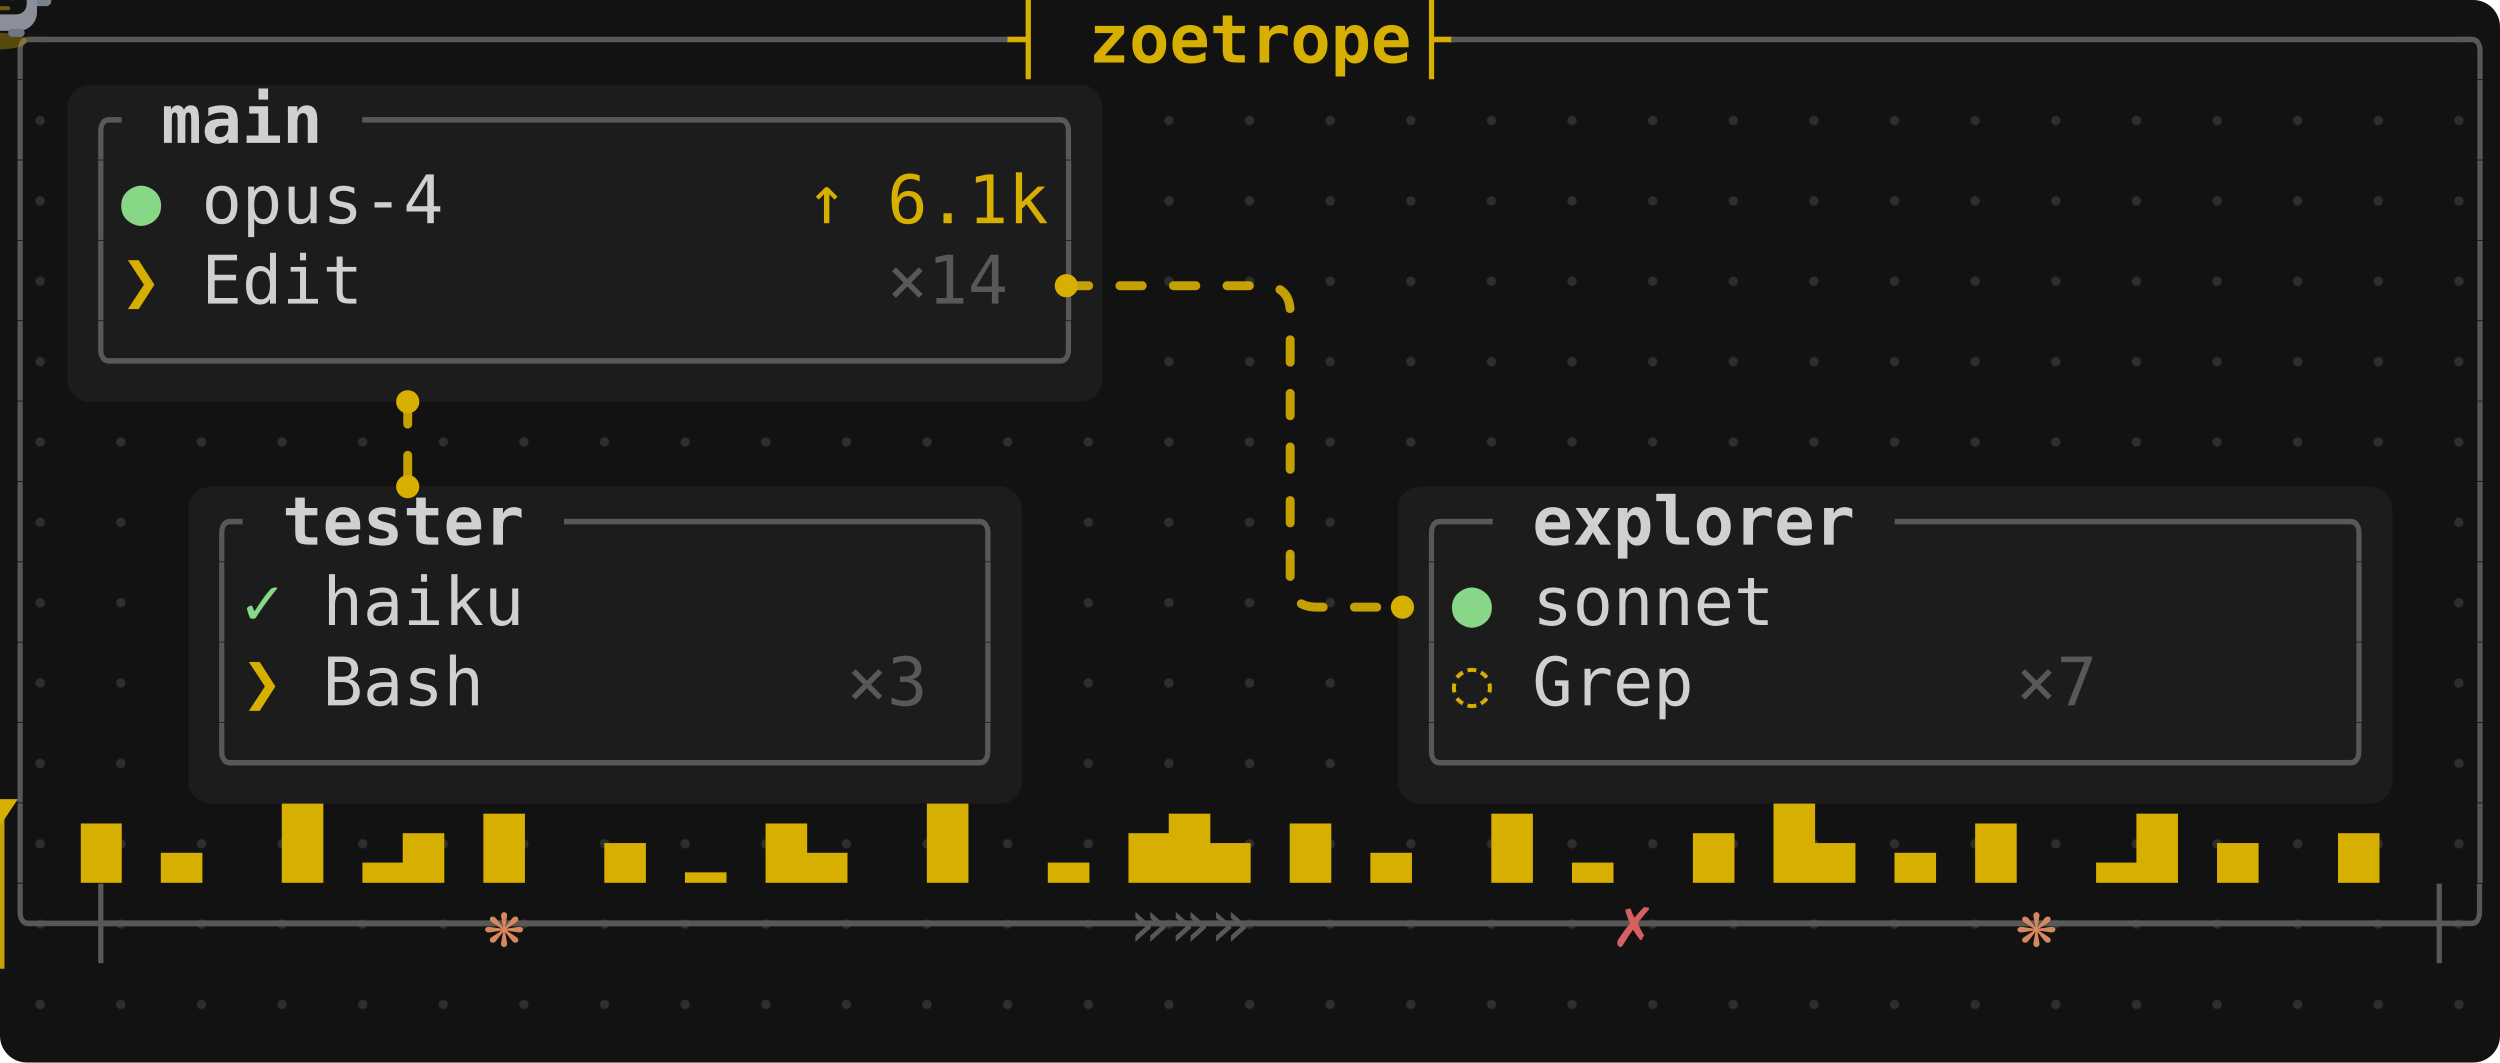
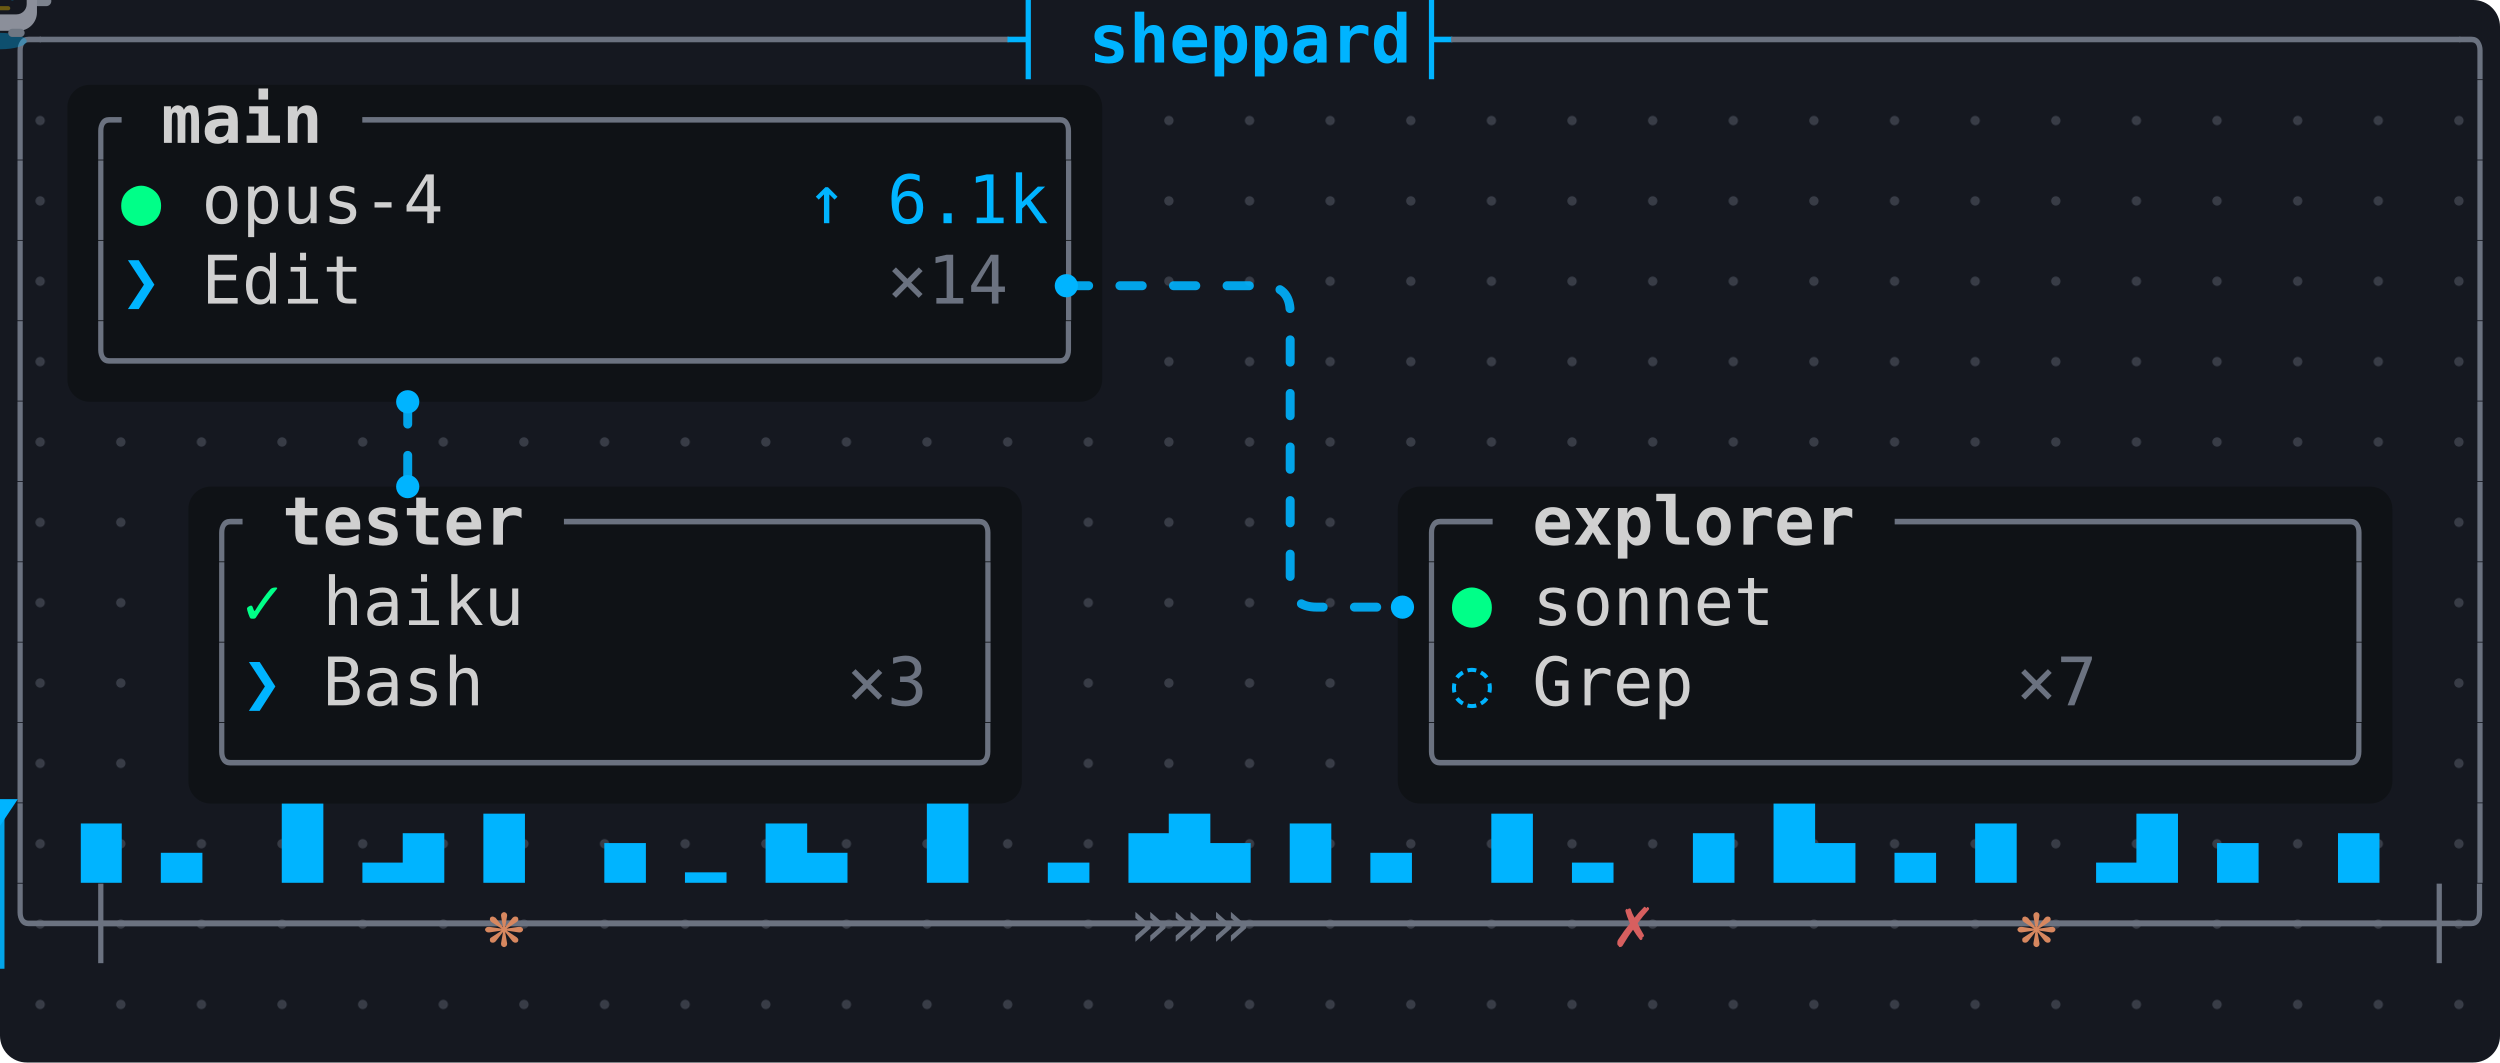
<svg xmlns="http://www.w3.org/2000/svg" viewBox="0 0 560 238">
  <defs>
    <pattern id="dots" width="18.06" height="18" patternUnits="userSpaceOnUse">
-       <circle cx="9" cy="9" r="1.05" fill="#585858" />
+       <circle cx="9" cy="9" r="1.05" fill="#6b7280" />
    </pattern>
  </defs>
-   <rect width="560" height="238" rx="6" fill="#121212" />
+   <rect width="560" height="238" rx="6" fill="#151820" />
  <rect x="6" y="18" width="548" height="212" fill="url(#dots)" opacity="0.4" />
-   <rect x="15.1" y="19" width="231.8" height="71" rx="5" fill="#1c1c1c" />
-   <rect x="42.2" y="109" width="186.7" height="71" rx="5" fill="#1c1c1c" />
-   <rect x="313.1" y="109" width="222.8" height="71" rx="5" fill="#1c1c1c" />
-   <text x="0.0" y="14" font-family="DejaVu Sans Mono, monospace" font-size="15" fill="#585858" xml:space="preserve">╭</text>
-   <text x="9.03" y="14" font-family="DejaVu Sans Mono, monospace" font-size="15" fill="#585858" xml:space="preserve">────────────────────────</text>
-   <text x="225.82" y="14" font-family="DejaVu Sans Mono, monospace" font-size="15" fill="#d7af00" font-weight="bold" xml:space="preserve">┤ </text>
-   <text x="243.89" y="14" font-family="DejaVu Sans Mono, monospace" font-size="15" fill="#d7af00" font-weight="bold" xml:space="preserve">zoetrope</text>
-   <text x="307.12" y="14" font-family="DejaVu Sans Mono, monospace" font-size="15" fill="#d7af00" font-weight="bold" xml:space="preserve"> ├</text>
-   <text x="325.19" y="14" font-family="DejaVu Sans Mono, monospace" font-size="15" fill="#585858" xml:space="preserve">─────────────────────────</text>
-   <text x="551.01" y="14" font-family="DejaVu Sans Mono, monospace" font-size="15" fill="#585858" xml:space="preserve">╮</text>
-   <text x="0.0" y="32" font-family="DejaVu Sans Mono, monospace" font-size="15" fill="#585858" xml:space="preserve">│</text>
-   <text x="551.01" y="32" font-family="DejaVu Sans Mono, monospace" font-size="15" fill="#585858" xml:space="preserve">│</text>
-   <text x="0.0" y="50" font-family="DejaVu Sans Mono, monospace" font-size="15" fill="#585858" xml:space="preserve">│</text>
-   <text x="551.01" y="50" font-family="DejaVu Sans Mono, monospace" font-size="15" fill="#585858" xml:space="preserve">│</text>
-   <text x="0.0" y="68" font-family="DejaVu Sans Mono, monospace" font-size="15" fill="#585858" xml:space="preserve">│</text>
-   <text x="551.01" y="68" font-family="DejaVu Sans Mono, monospace" font-size="15" fill="#585858" xml:space="preserve">│</text>
-   <text x="0.0" y="86" font-family="DejaVu Sans Mono, monospace" font-size="15" fill="#585858" xml:space="preserve">│</text>
-   <text x="551.01" y="86" font-family="DejaVu Sans Mono, monospace" font-size="15" fill="#585858" xml:space="preserve">│</text>
-   <text x="0.0" y="104" font-family="DejaVu Sans Mono, monospace" font-size="15" fill="#585858" xml:space="preserve">│</text>
-   <text x="551.01" y="104" font-family="DejaVu Sans Mono, monospace" font-size="15" fill="#585858" xml:space="preserve">│</text>
-   <text x="0.0" y="122" font-family="DejaVu Sans Mono, monospace" font-size="15" fill="#585858" xml:space="preserve">│</text>
-   <text x="551.01" y="122" font-family="DejaVu Sans Mono, monospace" font-size="15" fill="#585858" xml:space="preserve">│</text>
-   <text x="0.0" y="140" font-family="DejaVu Sans Mono, monospace" font-size="15" fill="#585858" xml:space="preserve">│</text>
-   <text x="551.01" y="140" font-family="DejaVu Sans Mono, monospace" font-size="15" fill="#585858" xml:space="preserve">│</text>
-   <text x="0.0" y="158" font-family="DejaVu Sans Mono, monospace" font-size="15" fill="#585858" xml:space="preserve">│</text>
-   <text x="551.01" y="158" font-family="DejaVu Sans Mono, monospace" font-size="15" fill="#585858" xml:space="preserve">│</text>
-   <text x="0.0" y="176" font-family="DejaVu Sans Mono, monospace" font-size="15" fill="#585858" xml:space="preserve">│</text>
-   <text x="551.01" y="176" font-family="DejaVu Sans Mono, monospace" font-size="15" fill="#585858" xml:space="preserve">│</text>
-   <text x="0.0" y="194" font-family="DejaVu Sans Mono, monospace" font-size="15" fill="#585858" xml:space="preserve">│</text>
-   <text x="551.01" y="194" font-family="DejaVu Sans Mono, monospace" font-size="15" fill="#585858" xml:space="preserve">│</text>
-   <text x="0.0" y="212" font-family="DejaVu Sans Mono, monospace" font-size="15" fill="#585858" xml:space="preserve">╰────────────────────────────────────────────────────────────╯</text>
-   <text x="18.07" y="32" font-family="DejaVu Sans Mono, monospace" font-size="15" fill="#585858" xml:space="preserve">╭ </text>
+   <rect x="15.1" y="19" width="231.8" height="71" rx="5" fill="#0f1216" />
+   <rect x="42.2" y="109" width="186.7" height="71" rx="5" fill="#0f1216" />
+   <rect x="313.1" y="109" width="222.8" height="71" rx="5" fill="#0f1216" />
+   <text x="0.0" y="14" font-family="DejaVu Sans Mono, monospace" font-size="15" fill="#6b7280" xml:space="preserve">╭</text>
+   <text x="9.03" y="14" font-family="DejaVu Sans Mono, monospace" font-size="15" fill="#6b7280" xml:space="preserve">────────────────────────</text>
+   <text x="225.82" y="14" font-family="DejaVu Sans Mono, monospace" font-size="15" fill="#00b4ff" font-weight="bold" xml:space="preserve">┤ </text>
+   <text x="243.89" y="14" font-family="DejaVu Sans Mono, monospace" font-size="15" fill="#00b4ff" font-weight="bold" xml:space="preserve">sheppard</text>
+   <text x="307.12" y="14" font-family="DejaVu Sans Mono, monospace" font-size="15" fill="#00b4ff" font-weight="bold" xml:space="preserve"> ├</text>
+   <text x="325.19" y="14" font-family="DejaVu Sans Mono, monospace" font-size="15" fill="#6b7280" xml:space="preserve">─────────────────────────</text>
+   <text x="551.01" y="14" font-family="DejaVu Sans Mono, monospace" font-size="15" fill="#6b7280" xml:space="preserve">╮</text>
+   <text x="0.0" y="32" font-family="DejaVu Sans Mono, monospace" font-size="15" fill="#6b7280" xml:space="preserve">│</text>
+   <text x="551.01" y="32" font-family="DejaVu Sans Mono, monospace" font-size="15" fill="#6b7280" xml:space="preserve">│</text>
+   <text x="0.0" y="50" font-family="DejaVu Sans Mono, monospace" font-size="15" fill="#6b7280" xml:space="preserve">│</text>
+   <text x="551.01" y="50" font-family="DejaVu Sans Mono, monospace" font-size="15" fill="#6b7280" xml:space="preserve">│</text>
+   <text x="0.0" y="68" font-family="DejaVu Sans Mono, monospace" font-size="15" fill="#6b7280" xml:space="preserve">│</text>
+   <text x="551.01" y="68" font-family="DejaVu Sans Mono, monospace" font-size="15" fill="#6b7280" xml:space="preserve">│</text>
+   <text x="0.0" y="86" font-family="DejaVu Sans Mono, monospace" font-size="15" fill="#6b7280" xml:space="preserve">│</text>
+   <text x="551.01" y="86" font-family="DejaVu Sans Mono, monospace" font-size="15" fill="#6b7280" xml:space="preserve">│</text>
+   <text x="0.0" y="104" font-family="DejaVu Sans Mono, monospace" font-size="15" fill="#6b7280" xml:space="preserve">│</text>
+   <text x="551.01" y="104" font-family="DejaVu Sans Mono, monospace" font-size="15" fill="#6b7280" xml:space="preserve">│</text>
+   <text x="0.0" y="122" font-family="DejaVu Sans Mono, monospace" font-size="15" fill="#6b7280" xml:space="preserve">│</text>
+   <text x="551.01" y="122" font-family="DejaVu Sans Mono, monospace" font-size="15" fill="#6b7280" xml:space="preserve">│</text>
+   <text x="0.0" y="140" font-family="DejaVu Sans Mono, monospace" font-size="15" fill="#6b7280" xml:space="preserve">│</text>
+   <text x="551.01" y="140" font-family="DejaVu Sans Mono, monospace" font-size="15" fill="#6b7280" xml:space="preserve">│</text>
+   <text x="0.0" y="158" font-family="DejaVu Sans Mono, monospace" font-size="15" fill="#6b7280" xml:space="preserve">│</text>
+   <text x="551.01" y="158" font-family="DejaVu Sans Mono, monospace" font-size="15" fill="#6b7280" xml:space="preserve">│</text>
+   <text x="0.0" y="176" font-family="DejaVu Sans Mono, monospace" font-size="15" fill="#6b7280" xml:space="preserve">│</text>
+   <text x="551.01" y="176" font-family="DejaVu Sans Mono, monospace" font-size="15" fill="#6b7280" xml:space="preserve">│</text>
+   <text x="0.0" y="194" font-family="DejaVu Sans Mono, monospace" font-size="15" fill="#6b7280" xml:space="preserve">│</text>
+   <text x="551.01" y="194" font-family="DejaVu Sans Mono, monospace" font-size="15" fill="#6b7280" xml:space="preserve">│</text>
+   <text x="0.0" y="212" font-family="DejaVu Sans Mono, monospace" font-size="15" fill="#6b7280" xml:space="preserve">╰────────────────────────────────────────────────────────────╯</text>
+   <text x="18.07" y="32" font-family="DejaVu Sans Mono, monospace" font-size="15" fill="#6b7280" xml:space="preserve">╭ </text>
  <text x="36.13" y="32" font-family="DejaVu Sans Mono, monospace" font-size="15" fill="#d0d0d0" font-weight="bold" xml:space="preserve">main</text>
-   <text x="72.26" y="32" font-family="DejaVu Sans Mono, monospace" font-size="15" fill="#585858" xml:space="preserve"> ─────────────────╮</text>
-   <text x="18.07" y="50" font-family="DejaVu Sans Mono, monospace" font-size="15" fill="#585858" xml:space="preserve">│</text>
-   <text x="234.86" y="50" font-family="DejaVu Sans Mono, monospace" font-size="15" fill="#585858" xml:space="preserve">│</text>
-   <text x="27.1" y="50" font-family="DejaVu Sans Mono, monospace" font-size="15" fill="#87d787" xml:space="preserve">●</text>
+   <text x="72.26" y="32" font-family="DejaVu Sans Mono, monospace" font-size="15" fill="#6b7280" xml:space="preserve"> ─────────────────╮</text>
+   <text x="18.07" y="50" font-family="DejaVu Sans Mono, monospace" font-size="15" fill="#6b7280" xml:space="preserve">│</text>
+   <text x="234.86" y="50" font-family="DejaVu Sans Mono, monospace" font-size="15" fill="#6b7280" xml:space="preserve">│</text>
+   <text x="27.1" y="50" font-family="DejaVu Sans Mono, monospace" font-size="15" fill="#00ff88" xml:space="preserve">●</text>
  <text x="45.16" y="50" font-family="DejaVu Sans Mono, monospace" font-size="15" fill="#d0d0d0" xml:space="preserve">opus-4</text>
-   <text x="180.66" y="50" font-family="DejaVu Sans Mono, monospace" font-size="15" fill="#d7af00" xml:space="preserve">↑</text>
-   <text x="18.07" y="68" font-family="DejaVu Sans Mono, monospace" font-size="15" fill="#585858" xml:space="preserve">│</text>
-   <text x="234.86" y="68" font-family="DejaVu Sans Mono, monospace" font-size="15" fill="#585858" xml:space="preserve">│</text>
-   <text x="27.1" y="68" font-family="DejaVu Sans Mono, monospace" font-size="15" fill="#d7af00" xml:space="preserve">❯</text>
+   <text x="180.66" y="50" font-family="DejaVu Sans Mono, monospace" font-size="15" fill="#00b4ff" xml:space="preserve">↑</text>
+   <text x="18.07" y="68" font-family="DejaVu Sans Mono, monospace" font-size="15" fill="#6b7280" xml:space="preserve">│</text>
+   <text x="234.86" y="68" font-family="DejaVu Sans Mono, monospace" font-size="15" fill="#6b7280" xml:space="preserve">│</text>
+   <text x="27.1" y="68" font-family="DejaVu Sans Mono, monospace" font-size="15" fill="#00b4ff" xml:space="preserve">❯</text>
  <text x="45.16" y="68" font-family="DejaVu Sans Mono, monospace" font-size="15" fill="#d0d0d0" xml:space="preserve">Edit</text>
-   <text x="198.73" y="68" font-family="DejaVu Sans Mono, monospace" font-size="15" fill="#585858" xml:space="preserve">×14</text>
-   <text x="18.07" y="86" font-family="DejaVu Sans Mono, monospace" font-size="15" fill="#585858" xml:space="preserve">╰───────────────────────╯</text>
-   <text x="45.16" y="122" font-family="DejaVu Sans Mono, monospace" font-size="15" fill="#585858" xml:space="preserve">╭ </text>
+   <text x="198.73" y="68" font-family="DejaVu Sans Mono, monospace" font-size="15" fill="#6b7280" xml:space="preserve">×14</text>
+   <text x="18.07" y="86" font-family="DejaVu Sans Mono, monospace" font-size="15" fill="#6b7280" xml:space="preserve">╰───────────────────────╯</text>
+   <text x="45.16" y="122" font-family="DejaVu Sans Mono, monospace" font-size="15" fill="#6b7280" xml:space="preserve">╭ </text>
  <text x="63.23" y="122" font-family="DejaVu Sans Mono, monospace" font-size="15" fill="#d0d0d0" font-weight="bold" xml:space="preserve">tester</text>
-   <text x="117.43" y="122" font-family="DejaVu Sans Mono, monospace" font-size="15" fill="#585858" xml:space="preserve"> ──────────╮</text>
-   <text x="45.16" y="140" font-family="DejaVu Sans Mono, monospace" font-size="15" fill="#585858" xml:space="preserve">│</text>
-   <text x="216.79" y="140" font-family="DejaVu Sans Mono, monospace" font-size="15" fill="#585858" xml:space="preserve">│</text>
-   <text x="54.2" y="140" font-family="DejaVu Sans Mono, monospace" font-size="15" fill="#87d787" xml:space="preserve">✓</text>
+   <text x="117.43" y="122" font-family="DejaVu Sans Mono, monospace" font-size="15" fill="#6b7280" xml:space="preserve"> ──────────╮</text>
+   <text x="45.16" y="140" font-family="DejaVu Sans Mono, monospace" font-size="15" fill="#6b7280" xml:space="preserve">│</text>
+   <text x="216.79" y="140" font-family="DejaVu Sans Mono, monospace" font-size="15" fill="#6b7280" xml:space="preserve">│</text>
+   <text x="54.2" y="140" font-family="DejaVu Sans Mono, monospace" font-size="15" fill="#00ff88" xml:space="preserve">✓</text>
  <text x="72.26" y="140" font-family="DejaVu Sans Mono, monospace" font-size="15" fill="#d0d0d0" xml:space="preserve">haiku</text>
-   <text x="45.16" y="158" font-family="DejaVu Sans Mono, monospace" font-size="15" fill="#585858" xml:space="preserve">│</text>
-   <text x="216.79" y="158" font-family="DejaVu Sans Mono, monospace" font-size="15" fill="#585858" xml:space="preserve">│</text>
-   <text x="54.2" y="158" font-family="DejaVu Sans Mono, monospace" font-size="15" fill="#d7af00" xml:space="preserve">❯</text>
+   <text x="45.16" y="158" font-family="DejaVu Sans Mono, monospace" font-size="15" fill="#6b7280" xml:space="preserve">│</text>
+   <text x="216.79" y="158" font-family="DejaVu Sans Mono, monospace" font-size="15" fill="#6b7280" xml:space="preserve">│</text>
+   <text x="54.2" y="158" font-family="DejaVu Sans Mono, monospace" font-size="15" fill="#00b4ff" xml:space="preserve">❯</text>
  <text x="72.26" y="158" font-family="DejaVu Sans Mono, monospace" font-size="15" fill="#d0d0d0" xml:space="preserve">Bash</text>
-   <text x="189.69" y="158" font-family="DejaVu Sans Mono, monospace" font-size="15" fill="#585858" xml:space="preserve">×3</text>
-   <text x="45.16" y="176" font-family="DejaVu Sans Mono, monospace" font-size="15" fill="#585858" xml:space="preserve">╰──────────────────╯</text>
-   <text x="316.15" y="122" font-family="DejaVu Sans Mono, monospace" font-size="15" fill="#585858" xml:space="preserve">╭─ </text>
+   <text x="189.69" y="158" font-family="DejaVu Sans Mono, monospace" font-size="15" fill="#6b7280" xml:space="preserve">×3</text>
+   <text x="45.16" y="176" font-family="DejaVu Sans Mono, monospace" font-size="15" fill="#6b7280" xml:space="preserve">╰──────────────────╯</text>
+   <text x="316.15" y="122" font-family="DejaVu Sans Mono, monospace" font-size="15" fill="#6b7280" xml:space="preserve">╭─ </text>
  <text x="343.25" y="122" font-family="DejaVu Sans Mono, monospace" font-size="15" fill="#d0d0d0" font-weight="bold" xml:space="preserve">explorer</text>
-   <text x="415.52" y="122" font-family="DejaVu Sans Mono, monospace" font-size="15" fill="#585858" xml:space="preserve"> ───────────╮</text>
-   <text x="316.15" y="140" font-family="DejaVu Sans Mono, monospace" font-size="15" fill="#585858" xml:space="preserve">│</text>
-   <text x="523.91" y="140" font-family="DejaVu Sans Mono, monospace" font-size="15" fill="#585858" xml:space="preserve">│</text>
-   <text x="325.19" y="140" font-family="DejaVu Sans Mono, monospace" font-size="15" fill="#87d787" xml:space="preserve">●</text>
+   <text x="415.52" y="122" font-family="DejaVu Sans Mono, monospace" font-size="15" fill="#6b7280" xml:space="preserve"> ───────────╮</text>
+   <text x="316.15" y="140" font-family="DejaVu Sans Mono, monospace" font-size="15" fill="#6b7280" xml:space="preserve">│</text>
+   <text x="523.91" y="140" font-family="DejaVu Sans Mono, monospace" font-size="15" fill="#6b7280" xml:space="preserve">│</text>
+   <text x="325.19" y="140" font-family="DejaVu Sans Mono, monospace" font-size="15" fill="#00ff88" xml:space="preserve">●</text>
  <text x="343.25" y="140" font-family="DejaVu Sans Mono, monospace" font-size="15" fill="#d0d0d0" xml:space="preserve">sonnet</text>
-   <text x="316.15" y="158" font-family="DejaVu Sans Mono, monospace" font-size="15" fill="#585858" xml:space="preserve">│</text>
-   <text x="523.91" y="158" font-family="DejaVu Sans Mono, monospace" font-size="15" fill="#585858" xml:space="preserve">│</text>
+   <text x="316.15" y="158" font-family="DejaVu Sans Mono, monospace" font-size="15" fill="#6b7280" xml:space="preserve">│</text>
+   <text x="523.91" y="158" font-family="DejaVu Sans Mono, monospace" font-size="15" fill="#6b7280" xml:space="preserve">│</text>
  <text x="343.25" y="158" font-family="DejaVu Sans Mono, monospace" font-size="15" fill="#d0d0d0" xml:space="preserve">Grep</text>
-   <text x="316.15" y="176" font-family="DejaVu Sans Mono, monospace" font-size="15" fill="#585858" xml:space="preserve">╰──────────────────────╯</text>
-   <circle cx="238.86" cy="64" r="2.6" fill="#d7af00" />
-   <circle cx="91.33" cy="90" r="2.6" fill="#d7af00" />
-   <circle cx="91.33" cy="109" r="2.6" fill="#d7af00" />
-   <circle cx="314.15" cy="136" r="2.6" fill="#d7af00" />
-   <text x="198.73" y="50" font-family="DejaVu Sans Mono, monospace" font-size="15" fill="#d7af00" opacity="1" xml:space="preserve">6.1k<animate attributeName="opacity" values="1;0;0" keyTimes="0;0.333;0.667" calcMode="discrete" dur="2.7s" repeatCount="indefinite" />
+   <text x="316.15" y="176" font-family="DejaVu Sans Mono, monospace" font-size="15" fill="#6b7280" xml:space="preserve">╰──────────────────────╯</text>
+   <circle cx="238.86" cy="64" r="2.6" fill="#00b4ff" />
+   <circle cx="91.33" cy="90" r="2.6" fill="#00b4ff" />
+   <circle cx="91.33" cy="109" r="2.6" fill="#00b4ff" />
+   <circle cx="314.15" cy="136" r="2.6" fill="#00b4ff" />
+   <text x="198.73" y="50" font-family="DejaVu Sans Mono, monospace" font-size="15" fill="#00b4ff" opacity="1" xml:space="preserve">6.1k<animate attributeName="opacity" values="1;0;0" keyTimes="0;0.333;0.667" calcMode="discrete" dur="2.7s" repeatCount="indefinite" />
  </text>
-   <text x="198.73" y="50" font-family="DejaVu Sans Mono, monospace" font-size="15" fill="#d7af00" opacity="0" xml:space="preserve">6.4k<animate attributeName="opacity" values="0;1;0" keyTimes="0;0.333;0.667" calcMode="discrete" dur="2.7s" repeatCount="indefinite" />
+   <text x="198.73" y="50" font-family="DejaVu Sans Mono, monospace" font-size="15" fill="#00b4ff" opacity="0" xml:space="preserve">6.4k<animate attributeName="opacity" values="0;1;0" keyTimes="0;0.333;0.667" calcMode="discrete" dur="2.7s" repeatCount="indefinite" />
  </text>
-   <text x="198.73" y="50" font-family="DejaVu Sans Mono, monospace" font-size="15" fill="#d7af00" opacity="0" xml:space="preserve">6.7k<animate attributeName="opacity" values="0;0;1" keyTimes="0;0.333;0.667" calcMode="discrete" dur="2.7s" repeatCount="indefinite" />
+   <text x="198.73" y="50" font-family="DejaVu Sans Mono, monospace" font-size="15" fill="#00b4ff" opacity="0" xml:space="preserve">6.7k<animate attributeName="opacity" values="0;0;1" keyTimes="0;0.333;0.667" calcMode="discrete" dur="2.7s" repeatCount="indefinite" />
  </text>
-   <circle cx="31.1" cy="46" r="3.0" fill="#87d787">
+   <circle cx="31.1" cy="46" r="3.0" fill="#00ff88">
    <animate attributeName="opacity" values="1;0.3;1" dur="1.5s" repeatCount="indefinite" />
    <animate attributeName="r" values="3.0;4.2;3.0" dur="1.5s" repeatCount="indefinite" />
  </circle>
-   <circle cx="329.19" cy="136" r="3.0" fill="#87d787">
+   <circle cx="329.19" cy="136" r="3.0" fill="#00ff88">
    <animate attributeName="opacity" values="1;0.3;1" dur="1.1s" repeatCount="indefinite" />
    <animate attributeName="r" values="3.0;4.2;3.0" dur="1.1s" repeatCount="indefinite" />
  </circle>
-   <text x="325.19" y="158" font-family="DejaVu Sans Mono, monospace" font-size="15" fill="#d7af00" xml:space="preserve">◌<animate attributeName="opacity" values="1;1;0" keyTimes="0;0.55;0.6" dur="3.2s" repeatCount="indefinite" />
+   <text x="325.19" y="158" font-family="DejaVu Sans Mono, monospace" font-size="15" fill="#00b4ff" xml:space="preserve">◌<animate attributeName="opacity" values="1;1;0" keyTimes="0;0.55;0.6" dur="3.2s" repeatCount="indefinite" />
  </text>
-   <text x="325.19" y="158" font-family="DejaVu Sans Mono, monospace" font-size="15" fill="#87d787" opacity="0" xml:space="preserve">✓<animate attributeName="opacity" values="0;0;1;1;0" keyTimes="0;0.55;0.6;0.95;1" dur="3.2s" repeatCount="indefinite" />
+   <text x="325.19" y="158" font-family="DejaVu Sans Mono, monospace" font-size="15" fill="#00ff88" opacity="0" xml:space="preserve">✓<animate attributeName="opacity" values="0;0;1;1;0" keyTimes="0;0.55;0.6;0.95;1" dur="3.2s" repeatCount="indefinite" />
  </text>
-   <text x="451.65" y="158" font-family="DejaVu Sans Mono, monospace" font-size="15" fill="#585858" xml:space="preserve">×7<animate attributeName="opacity" values="1;1;0;0" keyTimes="0;0.58;0.62;1" dur="3.2s" repeatCount="indefinite" />
+   <text x="451.65" y="158" font-family="DejaVu Sans Mono, monospace" font-size="15" fill="#6b7280" xml:space="preserve">×7<animate attributeName="opacity" values="1;1;0;0" keyTimes="0;0.58;0.62;1" dur="3.2s" repeatCount="indefinite" />
  </text>
-   <text x="451.65" y="158" font-family="DejaVu Sans Mono, monospace" font-size="15" fill="#585858" opacity="0" xml:space="preserve">×8<animate attributeName="opacity" values="0;0;1;1" keyTimes="0;0.58;0.62;1" dur="3.2s" repeatCount="indefinite" />
+   <text x="451.65" y="158" font-family="DejaVu Sans Mono, monospace" font-size="15" fill="#6b7280" opacity="0" xml:space="preserve">×8<animate attributeName="opacity" values="0;0;1;1" keyTimes="0;0.58;0.62;1" dur="3.2s" repeatCount="indefinite" />
  </text>
-   <path d="M 238.86 64 L 283 64 Q 289 64 289 70 L 289 130 Q 289 136 295 136 L 314.15 136" fill="none" stroke="#d7af00" stroke-width="2" stroke-linecap="round" stroke-dasharray="5 7" opacity="0.9">
+   <path d="M 238.86 64 L 283 64 Q 289 64 289 70 L 289 130 Q 289 136 295 136 L 314.15 136" fill="none" stroke="#00b4ff" stroke-width="2" stroke-linecap="round" stroke-dasharray="5 7" opacity="0.9">
    <animate attributeName="stroke-dashoffset" values="0;-24" dur="0.9s" repeatCount="indefinite" />
  </path>
-   <path d="M 91.33 90 L 91.33 109" fill="none" stroke="#d7af00" stroke-width="2" stroke-linecap="round" stroke-dasharray="5 7" opacity="0.9">
+   <path d="M 91.33 90 L 91.33 109" fill="none" stroke="#00b4ff" stroke-width="2" stroke-linecap="round" stroke-dasharray="5 7" opacity="0.9">
    <animate attributeName="stroke-dashoffset" values="0;-24" dur="0.9s" repeatCount="indefinite" />
  </path>
  <g>
    <animateMotion path="M 238.86 64 L 283 64 Q 289 64 289 70 L 289 130 Q 289 136 295 136 L 314.15 136" dur="3.6s" repeatCount="indefinite" />
    <animate attributeName="opacity" values="0;1;1;1;0" keyTimes="0;0.1;0.5;0.9;1" dur="3.6s" repeatCount="indefinite" />
    <g>
      <animateTransform attributeName="transform" type="translate" values="0 0;0 -2;0 0;0 2;0 0" dur="0.7s" repeatCount="indefinite" />
      <g transform="scale(0.46)" stroke-linejoin="round">
-         <ellipse cx="0" cy="20" rx="13" ry="4" fill="#d7af00" opacity="0.35">
+         <ellipse cx="0" cy="20" rx="13" ry="4" fill="#00b4ff" opacity="0.35">
          <animate attributeName="opacity" values="0.35;0.12;0.35" dur="0.5s" repeatCount="indefinite" />
          <animate attributeName="rx" values="13;9;13" dur="0.5s" repeatCount="indefinite" />
        </ellipse>
        <line x1="0" y1="-20" x2="0" y2="-30" stroke="#9aa0ab" stroke-width="2.4" />
-         <circle cx="0" cy="-32" r="3.4" fill="#d7af00">
+         <circle cx="0" cy="-32" r="3.4" fill="#00b4ff">
          <animate attributeName="opacity" values="1;0.2;1" dur="0.6s" repeatCount="indefinite" />
        </circle>
        <g>
          <animateTransform attributeName="transform" type="rotate" values="-8 -17 2;8 -17 2;-8 -17 2" dur="0.7s" repeatCount="indefinite" />
          <rect x="-25" y="-2" width="9" height="5" rx="2.5" fill="#7c828d" />
        </g>
        <g>
          <animateTransform attributeName="transform" type="rotate" values="8 17 2;-8 17 2;8 17 2" dur="0.7s" repeatCount="indefinite" />
          <rect x="16" y="-2" width="9" height="5" rx="2.5" fill="#7c828d" />
        </g>
        <rect x="-18" y="-19" width="36" height="34" rx="9" fill="#8b8f9a" />
        <rect x="-18" y="-19" width="36" height="13" rx="9" fill="#a7abb5" />
-         <rect x="-13" y="-12" width="26" height="19" rx="5" fill="#121212" />
-         <circle cx="-6" cy="-3" r="3.1" fill="#d7af00">
+         <rect x="-13" y="-12" width="26" height="19" rx="5" fill="#151820" />
+         <circle cx="-6" cy="-3" r="3.1" fill="#00b4ff">
          <animate attributeName="opacity" values="1;0.4;1" dur="0.9s" repeatCount="indefinite" />
        </circle>
-         <circle cx="6" cy="-3" r="3.1" fill="#d7af00">
+         <circle cx="6" cy="-3" r="3.1" fill="#00b4ff">
          <animate attributeName="opacity" values="1;0.4;1" dur="0.9s" repeatCount="indefinite" />
        </circle>
        <rect x="-5" y="3" width="10" height="2" rx="1" fill="#6a5a12" />
        <rect x="-12" y="14" width="8" height="4" rx="2" fill="#6f7783" />
        <rect x="4" y="14" width="8" height="4" rx="2" fill="#6f7783" />
      </g>
    </g>
  </g>
  <clipPath id="spk">
    <rect x="18.1" y="180" width="514.9" height="18" />
  </clipPath>
  <g clip-path="url(#spk)">
-     <text x="18.1" y="194" font-family="DejaVu Sans Mono, monospace" font-size="15" fill="#d7af00" xml:space="preserve">▆ ▃  █ ▂▅ ▇  ▄ ▁ ▆▃  █  ▂ ▅▇▄ ▆ ▃  ▇ ▂  ▅ █▄ ▃ ▆  ▂▇ ▄  ▅ ▃ ▆ ▃  █ ▂▅ ▇  ▄ ▁ ▆▃  █  ▂ ▅▇▄ ▆ ▃  ▇ ▂  ▅ █▄ ▃ ▆  ▂▇ ▄  ▅ ▃ ▆ ▃  █ ▂▅ ▇  ▄ ▁ ▆▃  █  ▂ ▅▇▄ ▆ ▃  ▇ ▂  ▅ █▄ ▃ ▆  ▂▇ ▄  ▅ ▃<animateTransform attributeName="transform" type="translate" values="0 0;-541.8 0" dur="6s" repeatCount="indefinite" />
+     <text x="18.1" y="194" font-family="DejaVu Sans Mono, monospace" font-size="15" fill="#00b4ff" xml:space="preserve">▆ ▃  █ ▂▅ ▇  ▄ ▁ ▆▃  █  ▂ ▅▇▄ ▆ ▃  ▇ ▂  ▅ █▄ ▃ ▆  ▂▇ ▄  ▅ ▃ ▆ ▃  █ ▂▅ ▇  ▄ ▁ ▆▃  █  ▂ ▅▇▄ ▆ ▃  ▇ ▂  ▅ █▄ ▃ ▆  ▂▇ ▄  ▅ ▃ ▆ ▃  █ ▂▅ ▇  ▄ ▁ ▆▃  █  ▂ ▅▇▄ ▆ ▃  ▇ ▂  ▅ █▄ ▃ ▆  ▂▇ ▄  ▅ ▃<animateTransform attributeName="transform" type="translate" values="0 0;-541.8 0" dur="6s" repeatCount="indefinite" />
    </text>
  </g>
-   <text x="18.07" y="212" font-family="DejaVu Sans Mono, monospace" font-size="15" fill="#585858" xml:space="preserve">├─────────────────────────────────────────────────────────┤</text>
+   <text x="18.07" y="212" font-family="DejaVu Sans Mono, monospace" font-size="15" fill="#6b7280" xml:space="preserve">├─────────────────────────────────────────────────────────┤</text>
  <text x="108.4" y="212" font-family="DejaVu Sans Mono, monospace" font-size="15" fill="#d7875f" xml:space="preserve">❋<animate attributeName="opacity" values="1;0.35;1" dur="1.6s" repeatCount="indefinite" />
  </text>
-   <text x="252.92" y="212" font-family="DejaVu Sans Mono, monospace" font-size="15" fill="#585858" xml:space="preserve">»»»</text>
+   <text x="252.92" y="212" font-family="DejaVu Sans Mono, monospace" font-size="15" fill="#6b7280" xml:space="preserve">»»»</text>
  <text x="361.32" y="212" font-family="DejaVu Sans Mono, monospace" font-size="15" fill="#d75f5f" xml:space="preserve">✗</text>
  <text x="451.65" y="212" font-family="DejaVu Sans Mono, monospace" font-size="15" fill="#d7875f" xml:space="preserve">❋<animate attributeName="opacity" values="1;0.35;1" dur="1.6s" repeatCount="indefinite" />
  </text>
  <g>
    <animateTransform attributeName="transform" type="translate" values="45.2 0;505.9 0;45.2 0" keyTimes="0;0.5;1" dur="7s" calcMode="spline" keySplines="0.45 0 0.55 1;0.45 0 0.55 1" repeatCount="indefinite" />
-     <rect x="-0.8" y="180" width="1.8" height="37" fill="#d7af00" opacity="0.9" />
-     <path d="M -4 179 L 4 179 L 0 185 Z" fill="#d7af00" />
+     <rect x="-0.8" y="180" width="1.8" height="37" fill="#00b4ff" opacity="0.9" />
+     <path d="M -4 179 L 4 179 L 0 185 Z" fill="#00b4ff" />
  </g>
</svg>
